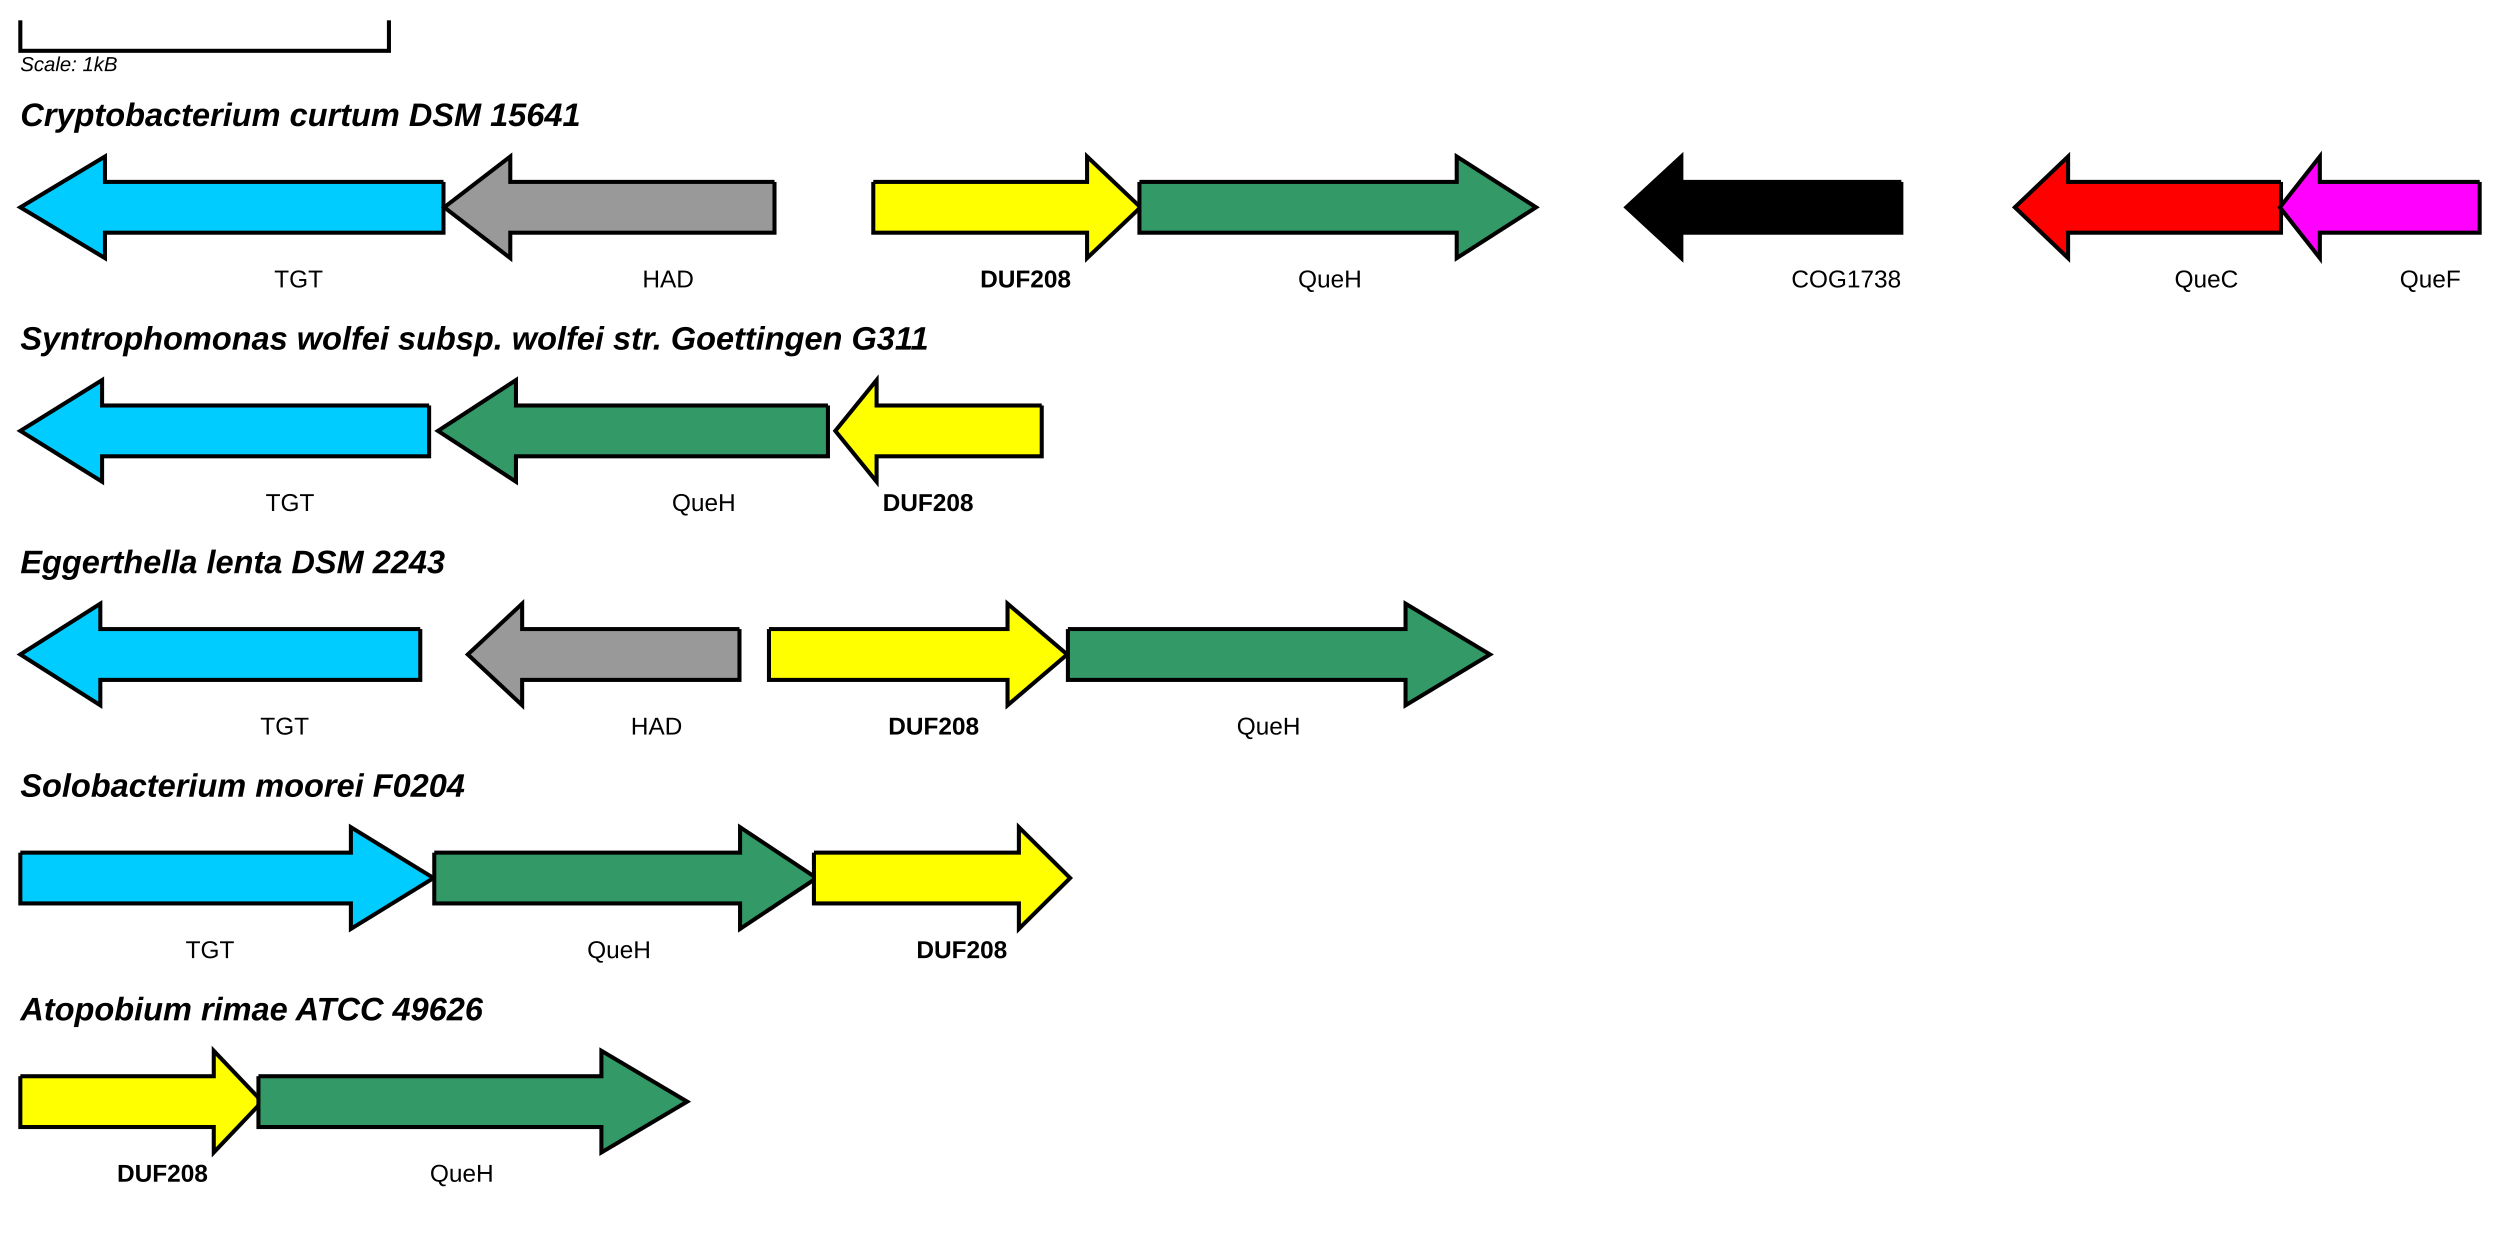
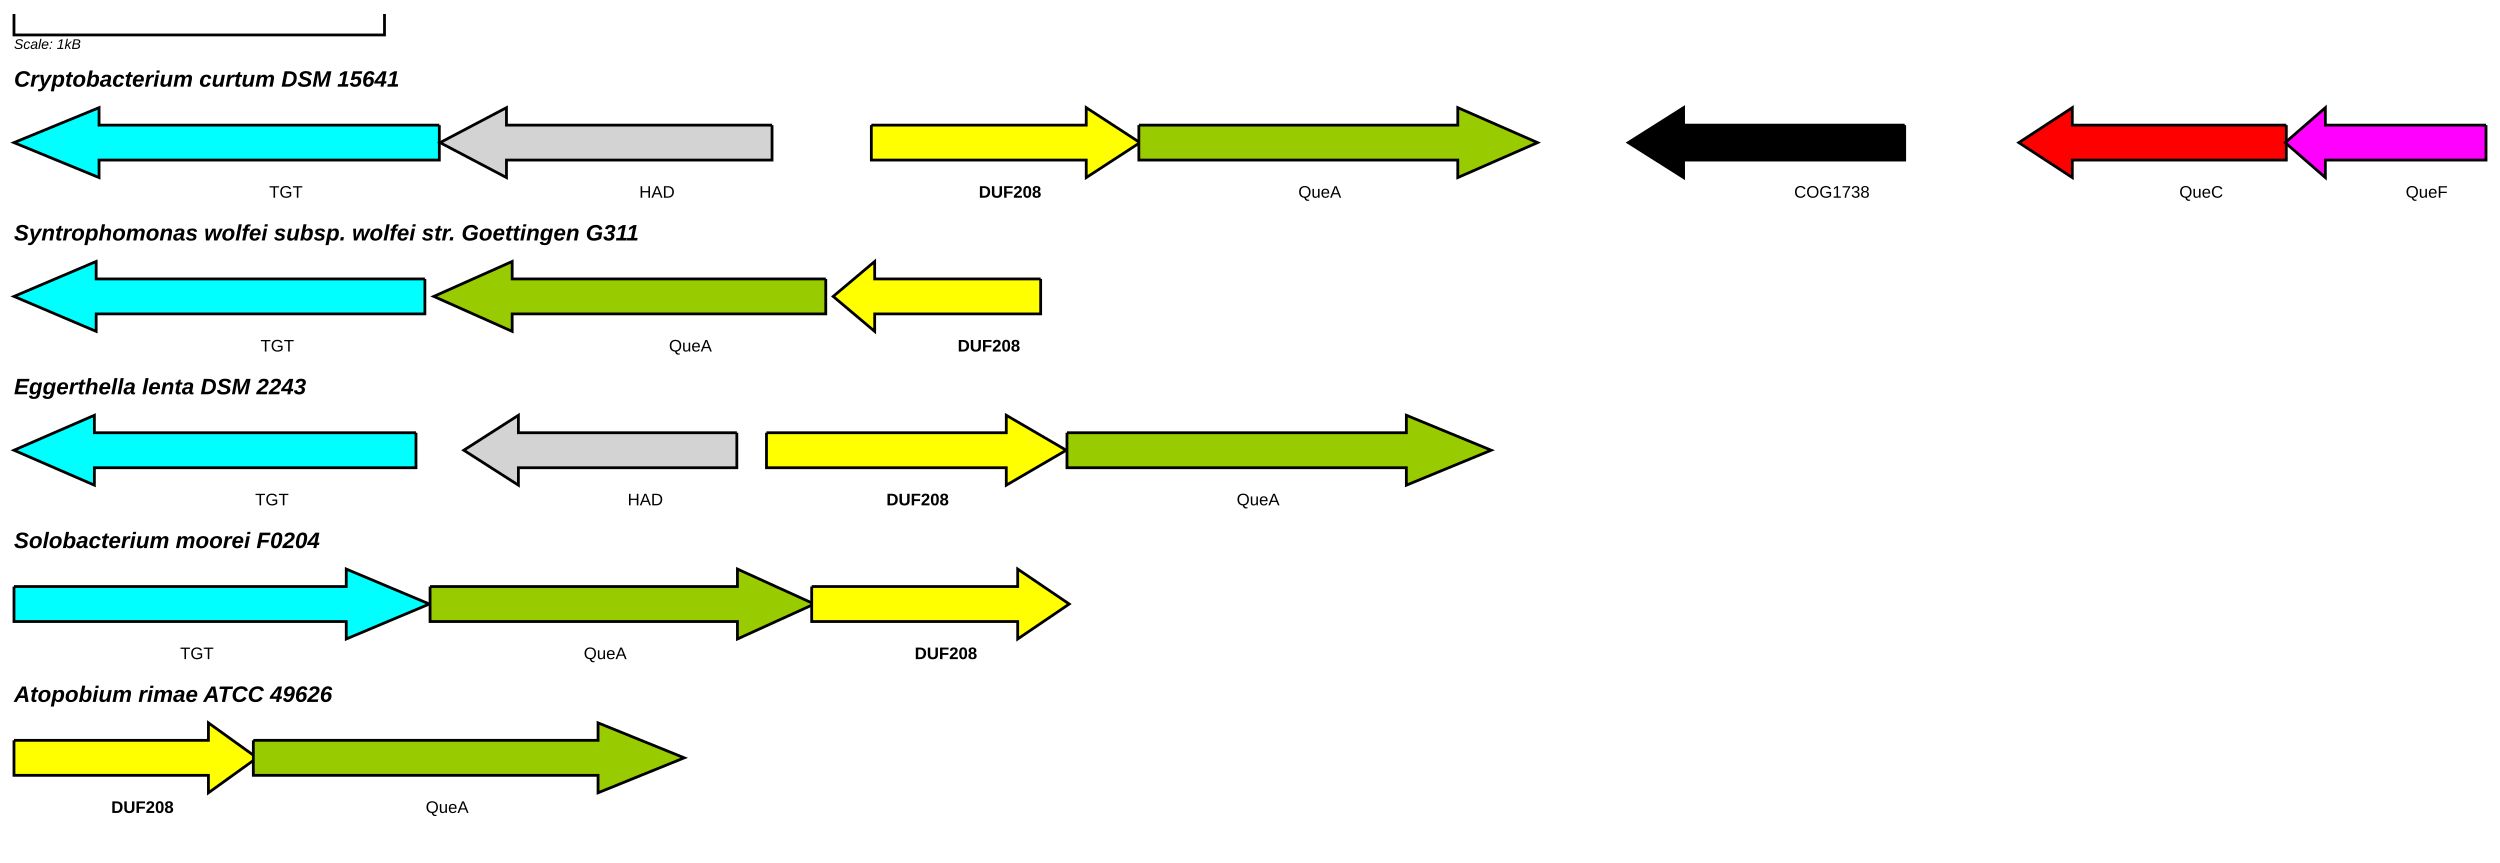
- <svg xmlns="http://www.w3.org/2000/svg" width="1230" id="svg" height="617">
+ <svg xmlns="http://www.w3.org/2000/svg" width="1788" id="svg" height="617">
  <style>text { font-family: Arial }</style>
-   <polyline fill="none" stroke="black" stroke-width="2" points="10,10,10,25,191.355,25,191.355,10" />
+   <polyline fill="none" stroke="black" stroke-width="2" points="10,10,10,25,274.988,25,274.988,10" />
  <text x="10" y="35" font-family="arial, helvetica, sans-serif" font-size="10px" fill="black" font-style="italic" text-anchor="start">Scale: 1kB</text>
-   <path d="M218.195,89.5L51.639,89.5L51.639,77L10,102L51.639,127L51.639,114.5L218.195,114.5L218.195,89.5" fill="#00ccff" stroke="black" stroke-width="2" z-index="95" />
-   <path d="M381.052,89.5L251.057,89.5L251.057,77L218.558,102L251.057,127L251.057,114.5L381.052,114.5L381.052,89.5" fill="#999999" stroke="black" stroke-width="2" z-index="95" />
-   <path d="M429.655,89.5L534.841,89.5L534.841,77L561.138,102L534.841,127L534.841,114.5L429.655,114.5L429.655,89.5" fill="yellow" stroke="black" stroke-width="2" z-index="95" />
-   <path d="M560.594,89.5L716.704,89.5L716.704,77L755.731,102L716.704,127L716.704,114.5L560.594,114.5L560.594,89.5" fill="#339966" stroke="black" stroke-width="2" z-index="95" />
-   <path d="M935.454,89.5L827.222,89.5L827.222,77L800.163,102L827.222,127L827.222,114.5L935.454,114.5L935.454,89.5" fill="black" stroke="black" stroke-width="2" z-index="95" />
-   <path d="M1122.25,89.5L1017.499,89.5L1017.499,77L991.311,102L1017.499,127L1017.499,114.5L1122.25,114.5L1122.25,89.5" fill="red" stroke="black" stroke-width="2" z-index="95" />
-   <path d="M1220,89.5L1141.365,89.5L1141.365,77L1121.706,102L1141.365,127L1141.365,114.5L1220,114.5L1220,89.5" fill="magenta" stroke="black" stroke-width="2" z-index="95" />
-   <path d="M211.123,199.5L50.225,199.5L50.225,187L10,212L50.225,237L50.225,224.5L211.123,224.5L211.123,199.5" fill="#00ccff" stroke="black" stroke-width="2" z-index="95" />
-   <path d="M407.349,199.5L253.85,199.5L253.85,187L215.475,212L253.85,237L253.85,224.5L407.349,224.5L407.349,199.5" fill="#339966" stroke="black" stroke-width="2" z-index="95" />
-   <path d="M512.534,199.5L431.287,199.5L431.287,187L410.976,212L431.287,237L431.287,224.5L512.534,224.5L512.534,199.5" fill="yellow" stroke="black" stroke-width="2" z-index="95" />
-   <path d="M206.77,309.5L49.354,309.5L49.354,297L10,322L49.354,347L49.354,334.5L206.77,334.5L206.77,309.5" fill="#00ccff" stroke="black" stroke-width="2" z-index="95" />
-   <path d="M363.823,309.5L256.897,309.5L256.897,297L230.165,322L256.897,347L256.897,334.5L363.823,334.5L363.823,309.5" fill="#999999" stroke="black" stroke-width="2" z-index="95" />
-   <path d="M378.332,309.5L495.705,309.5L495.705,297L525.048,322L495.705,347L495.705,334.5L378.332,334.5L378.332,309.5" fill="yellow" stroke="black" stroke-width="2" z-index="95" />
-   <path d="M525.411,309.5L691.532,309.5L691.532,297L733.062,322L691.532,347L691.532,334.5L525.411,334.5L525.411,309.5" fill="#339966" stroke="black" stroke-width="2" z-index="95" />
-   <path d="M10,419.5L172.639,419.5L172.639,407L213.299,432L172.639,457L172.639,444.5L10,444.5L10,419.5" fill="#00ccff" stroke="black" stroke-width="2" z-index="95" />
-   <path d="M213.662,419.5L364.114,419.5L364.114,407L401.727,432L364.114,457L364.114,444.5L213.662,444.5L213.662,419.5" fill="#339966" stroke="black" stroke-width="2" z-index="95" />
-   <path d="M400.457,419.5L501.29,419.5L501.29,407L526.499,432L501.29,457L501.29,444.5L400.457,444.5L400.457,419.5" fill="yellow" stroke="black" stroke-width="2" z-index="95" />
-   <path d="M10,529.5L105.175,529.5L105.175,517L128.969,542L105.175,567L105.175,554.5L10,554.5L10,529.5" fill="yellow" stroke="black" stroke-width="2" z-index="95" />
-   <path d="M127.155,529.5L295.888,529.5L295.888,517L338.071,542L295.888,567L295.888,554.5L127.155,554.5L127.155,529.5" fill="#339966" stroke="black" stroke-width="2" z-index="95" />
+   <path d="M314.206,89.5L70.841,89.5L70.841,77L10,102L70.841,127L70.841,114.5L314.206,114.5L314.206,89.5" fill="cyan" stroke="black" stroke-width="2" z-index="95" />
+   <path d="M552.165,89.5L362.222,89.5L362.222,77L314.736,102L362.222,127L362.222,114.5L552.165,114.5L552.165,89.5" fill="lightgrey" stroke="black" stroke-width="2" z-index="95" />
+   <path d="M623.182,89.5L776.875,89.5L776.875,77L815.299,102L776.875,127L776.875,114.5L623.182,114.5L623.182,89.5" fill="yellow" stroke="black" stroke-width="2" z-index="95" />
+   <path d="M814.504,89.5L1042.605,89.5L1042.605,77L1099.631,102L1042.605,127L1042.605,114.5L814.504,114.5L814.504,89.5" fill="#99cc00" stroke="black" stroke-width="2" z-index="95" />
+   <path d="M1362.234,89.5L1204.089,89.5L1204.089,77L1164.553,102L1204.089,127L1204.089,114.5L1362.234,114.5L1362.234,89.5" fill="black" stroke="black" stroke-width="2" z-index="95" />
+   <path d="M1635.171,89.5L1482.114,89.5L1482.114,77L1443.85,102L1482.114,127L1482.114,114.5L1635.171,114.5L1635.171,89.5" fill="red" stroke="black" stroke-width="2" z-index="95" />
+   <path d="M1778,89.5L1663.101,89.5L1663.101,77L1634.376,102L1663.101,127L1663.101,114.5L1778,114.5L1778,89.5" fill="magenta" stroke="black" stroke-width="2" z-index="95" />
+   <path d="M303.872,199.5L68.774,199.5L68.774,187L10,212L68.774,237L68.774,224.5L303.872,224.5L303.872,199.5" fill="cyan" stroke="black" stroke-width="2" z-index="95" />
+   <path d="M590.589,199.5L366.303,199.5L366.303,187L310.231,212L366.303,237L366.303,224.5L590.589,224.5L590.589,199.5" fill="#99cc00" stroke="black" stroke-width="2" z-index="95" />
+   <path d="M744.282,199.5L625.567,199.5L625.567,187L595.888,212L625.567,237L625.567,224.5L744.282,224.5L744.282,199.5" fill="yellow" stroke="black" stroke-width="2" z-index="95" />
+   <path d="M297.512,309.5L67.502,309.5L67.502,297L10,322L67.502,347L67.502,334.5L297.512,334.5L297.512,309.5" fill="cyan" stroke="black" stroke-width="2" z-index="95" />
+   <path d="M526.992,309.5L370.755,309.5L370.755,297L331.695,322L370.755,347L370.755,334.5L526.992,334.5L526.992,309.5" fill="lightgrey" stroke="black" stroke-width="2" z-index="95" />
+   <path d="M548.191,309.5L719.691,309.5L719.691,297L762.566,322L719.691,347L719.691,334.5L548.191,334.5L548.191,309.5" fill="yellow" stroke="black" stroke-width="2" z-index="95" />
+   <path d="M763.096,309.5L1005.825,309.5L1005.825,297L1066.507,322L1005.825,347L1005.825,334.5L763.096,334.5L763.096,309.5" fill="#99cc00" stroke="black" stroke-width="2" z-index="95" />
+   <path d="M10,419.5L247.641,419.5L247.641,407L307.052,432L247.641,457L247.641,444.5L10,444.5L10,419.5" fill="cyan" stroke="black" stroke-width="2" z-index="95" />
+   <path d="M307.582,419.5L527.416,419.5L527.416,407L582.374,432L527.416,457L527.416,444.5L307.582,444.5L307.582,419.5" fill="#99cc00" stroke="black" stroke-width="2" z-index="95" />
+   <path d="M580.519,419.5L727.853,419.5L727.853,407L764.686,432L727.853,457L727.853,444.5L580.519,444.5L580.519,419.5" fill="yellow" stroke="black" stroke-width="2" z-index="95" />
+   <path d="M10,529.5L149.066,529.5L149.066,517L183.832,542L149.066,567L149.066,554.5L10,554.5L10,529.5" fill="yellow" stroke="black" stroke-width="2" z-index="95" />
+   <path d="M181.182,529.5L427.727,529.5L427.727,517L489.363,542L427.727,567L427.727,554.5L181.182,554.5L181.182,529.5" fill="#99cc00" stroke="black" stroke-width="2" z-index="95" />
  <text class="genomelabel" y="62" x="10" z-index="100">
    <tspan text-anchor="start">
      <tspan font-style="italic">
        <tspan font-weight="bold">
-           <tspan style="font-family: arial, helvetica, sans-serif; font-size: 12pt;">Cryptobacterium curtum DSM 15641</tspan>
+           <tspan font-size="12pt">
+             <tspan font-family="arial, helvetica, sans-serif">Cryptobacterium curtum DSM 15641</tspan>
+           </tspan>
        </tspan>
      </tspan>
    </tspan>
  </text>
  <text class="genomelabel" y="172" x="10" z-index="100">
    <tspan text-anchor="start">
      <tspan font-style="italic">
        <tspan font-weight="bold">
          <tspan style="font-family: arial, helvetica, sans-serif; font-size: 12pt;">Syntrophomonas wolfei subsp. wolfei str. Goettingen G311</tspan>
        </tspan>
      </tspan>
    </tspan>
  </text>
  <text class="genomelabel" y="282" x="10" z-index="100">
    <tspan text-anchor="start">
      <tspan font-style="italic">
        <tspan font-weight="bold">
          <tspan style="font-family: arial, helvetica, sans-serif; font-size: 12pt;">Eggerthella lenta DSM 2243</tspan>
        </tspan>
      </tspan>
    </tspan>
  </text>
  <text class="genomelabel" y="392" x="10" z-index="100">
    <tspan text-anchor="start">
      <tspan font-style="italic">
        <tspan font-weight="bold">
          <tspan style="font-family: arial, helvetica, sans-serif; font-size: 12pt;">Solobacterium moorei F0204</tspan>
        </tspan>
      </tspan>
    </tspan>
  </text>
  <text class="genomelabel" y="502" x="10" z-index="100">
    <tspan text-anchor="start">
      <tspan font-style="italic">
        <tspan font-weight="bold">
          <tspan style="font-family: arial, helvetica, sans-serif; font-size: 12pt;">Atopobium rimae ATCC 49626</tspan>
        </tspan>
      </tspan>
    </tspan>
  </text>
-   <text class="genelabel" y="141.4" x="134.917" z-index="100">
-     <tspan text-anchor="middle">TGT</tspan>
-   </text>
-   <text class="genelabel" y="141.4" x="316.055" z-index="100">
-     <tspan text-anchor="middle">HAD</tspan>
-   </text>
-   <text class="genelabel" y="141.4" x="482.248" z-index="100">
+   <text class="genelabel" y="141.4" x="192.524" z-index="100">
    <tspan text-anchor="middle">
-       <tspan font-weight="bold">
-         <tspan font-family="arial, helvetica, sans-serif">DUF208</tspan>
+       <tspan fill="#000000">
+         <tspan style="">TGT</tspan>
      </tspan>
    </tspan>
  </text>
-   <text class="genelabel" y="141.4" x="638.649" z-index="100">
-     <tspan text-anchor="middle">QueH</tspan>
-   </text>
-   <text class="genelabel" y="141.4" x="881.338" z-index="100">
+   <text class="genelabel" y="141.4" x="457.194" z-index="100">
    <tspan text-anchor="middle">
-       <tspan fill="#000000">COG1738</tspan>
+       <tspan fill="#000000">
+         <tspan style="">HAD</tspan>
+       </tspan>
    </tspan>
  </text>
-   <text class="genelabel" y="141.4" x="1069.874" z-index="100">
-     <tspan text-anchor="middle">QueC</tspan>
-   </text>
-   <text class="genelabel" y="141.4" x="1180.682" z-index="100">
-     <tspan text-anchor="middle">QueF</tspan>
-   </text>
-   <text class="genelabel" y="251.4" x="130.674" z-index="100">
-     <tspan text-anchor="middle">TGT</tspan>
-   </text>
-   <text class="genelabel" y="251.4" x="330.599" z-index="100">
-     <tspan text-anchor="middle">QueH</tspan>
-   </text>
-   <text class="genelabel" y="251.4" x="434.287" z-index="100">
-     <tspan text-anchor="start">
-       <tspan font-weight="bold">DUF208</tspan>
+   <text class="genelabel" y="141.4" x="700.029" z-index="100">
+     <tspan text-anchor="middle">
+       <tspan font-weight="bold">
+         <tspan fill="#000000">DUF208</tspan>
+       </tspan>
    </tspan>
  </text>
-   <text class="genelabel" y="361.4" x="128.062" z-index="100">
-     <tspan text-anchor="middle">TGT</tspan>
-   </text>
-   <text class="genelabel" y="361.4" x="310.36" z-index="100">
-     <tspan text-anchor="middle">HAD</tspan>
-   </text>
-   <text class="genelabel" y="361.4" x="437.018" z-index="100">
+   <text class="genelabel" y="141.4" x="928.554" z-index="100">
    <tspan text-anchor="middle">
-       <tspan font-weight="bold">DUF208</tspan>
+       <tspan fill="#000000">QueA</tspan>
    </tspan>
  </text>
-   <text class="genelabel" y="361.4" x="608.471" z-index="100">
-     <tspan text-anchor="middle">QueH</tspan>
-   </text>
-   <text class="genelabel" y="471.4" x="91.32" z-index="100">
-     <tspan text-anchor="middle">TGT</tspan>
-   </text>
-   <text class="genelabel" y="471.4" x="288.888" z-index="100">
-     <tspan text-anchor="middle">QueH</tspan>
-   </text>
-   <text class="genelabel" y="471.4" x="450.874" z-index="100">
+   <text class="genelabel" y="141.4" x="1283.161" z-index="100">
    <tspan text-anchor="middle">
-       <tspan font-weight="bold">DUF208</tspan>
+       <tspan fill="#000000">
+         <tspan style="">
+           <tspan style="">COG1738</tspan>
+         </tspan>
+       </tspan>
    </tspan>
  </text>
-   <text class="genelabel" y="581.4" x="57.588" z-index="100">
+   <text class="genelabel" y="141.4" x="1558.643" z-index="100">
    <tspan text-anchor="middle">
-       <tspan font-weight="bold">DUF208</tspan>
+       <tspan fill="#000000">
+         <tspan style="">QueC</tspan>
+       </tspan>
    </tspan>
  </text>
-   <text class="genelabel" y="581.4" x="211.522" z-index="100">
-     <tspan text-anchor="middle">QueH</tspan>
+   <text class="genelabel" y="141.4" x="1720.551" z-index="100">
+     <tspan text-anchor="middle">
+       <tspan fill="#000000">
+         <tspan style="">QueF</tspan>
+       </tspan>
+     </tspan>
+   </text>
+   <text class="genelabel" y="251.4" x="186.323" z-index="100">
+     <tspan text-anchor="middle">
+       <tspan fill="#000000">TGT</tspan>
+     </tspan>
+   </text>
+   <text class="genelabel" y="251.4" x="478.446" z-index="100">
+     <tspan text-anchor="middle">
+       <tspan fill="#000000">QueA</tspan>
+     </tspan>
+   </text>
+   <text class="genelabel" y="251.4" x="684.924" z-index="100">
+     <tspan text-anchor="middle">
+       <tspan font-weight="bold">
+         <tspan fill="#000000">DUF208</tspan>
+       </tspan>
+     </tspan>
+   </text>
+   <text class="genelabel" y="361.4" x="182.507" z-index="100">
+     <tspan text-anchor="middle">
+       <tspan fill="#000000">TGT</tspan>
+     </tspan>
+   </text>
+   <text class="genelabel" y="361.4" x="448.873" z-index="100">
+     <tspan text-anchor="middle">
+       <tspan fill="#000000">HAD</tspan>
+     </tspan>
+   </text>
+   <text class="genelabel" y="361.4" x="633.941" z-index="100">
+     <tspan text-anchor="middle">
+       <tspan font-weight="bold">
+         <tspan fill="#000000">DUF208</tspan>
+       </tspan>
+     </tspan>
+   </text>
+   <text class="genelabel" y="361.4" x="884.46" z-index="100">
+     <tspan text-anchor="middle">
+       <tspan fill="#000000">QueA</tspan>
+     </tspan>
+   </text>
+   <text class="genelabel" y="471.4" x="128.821" z-index="100">
+     <tspan text-anchor="middle">
+       <tspan fill="#000000">TGT</tspan>
+     </tspan>
+   </text>
+   <text class="genelabel" y="471.4" x="417.499" z-index="100">
+     <tspan text-anchor="middle">
+       <tspan fill="#000000">QueA</tspan>
+     </tspan>
+   </text>
+   <text class="genelabel" y="471.4" x="654.186" z-index="100">
+     <tspan text-anchor="middle">
+       <tspan font-weight="bold">
+         <tspan fill="#000000">DUF208</tspan>
+       </tspan>
+     </tspan>
+   </text>
+   <text class="genelabel" y="581.4" x="79.533" z-index="100">
+     <tspan text-anchor="middle">
+       <tspan font-weight="bold">
+         <tspan fill="#000000">DUF208</tspan>
+       </tspan>
+     </tspan>
+   </text>
+   <text class="genelabel" y="581.4" x="304.455" z-index="100">
+     <tspan text-anchor="middle">
+       <tspan fill="#000000">QueA</tspan>
+     </tspan>
  </text>
</svg>
